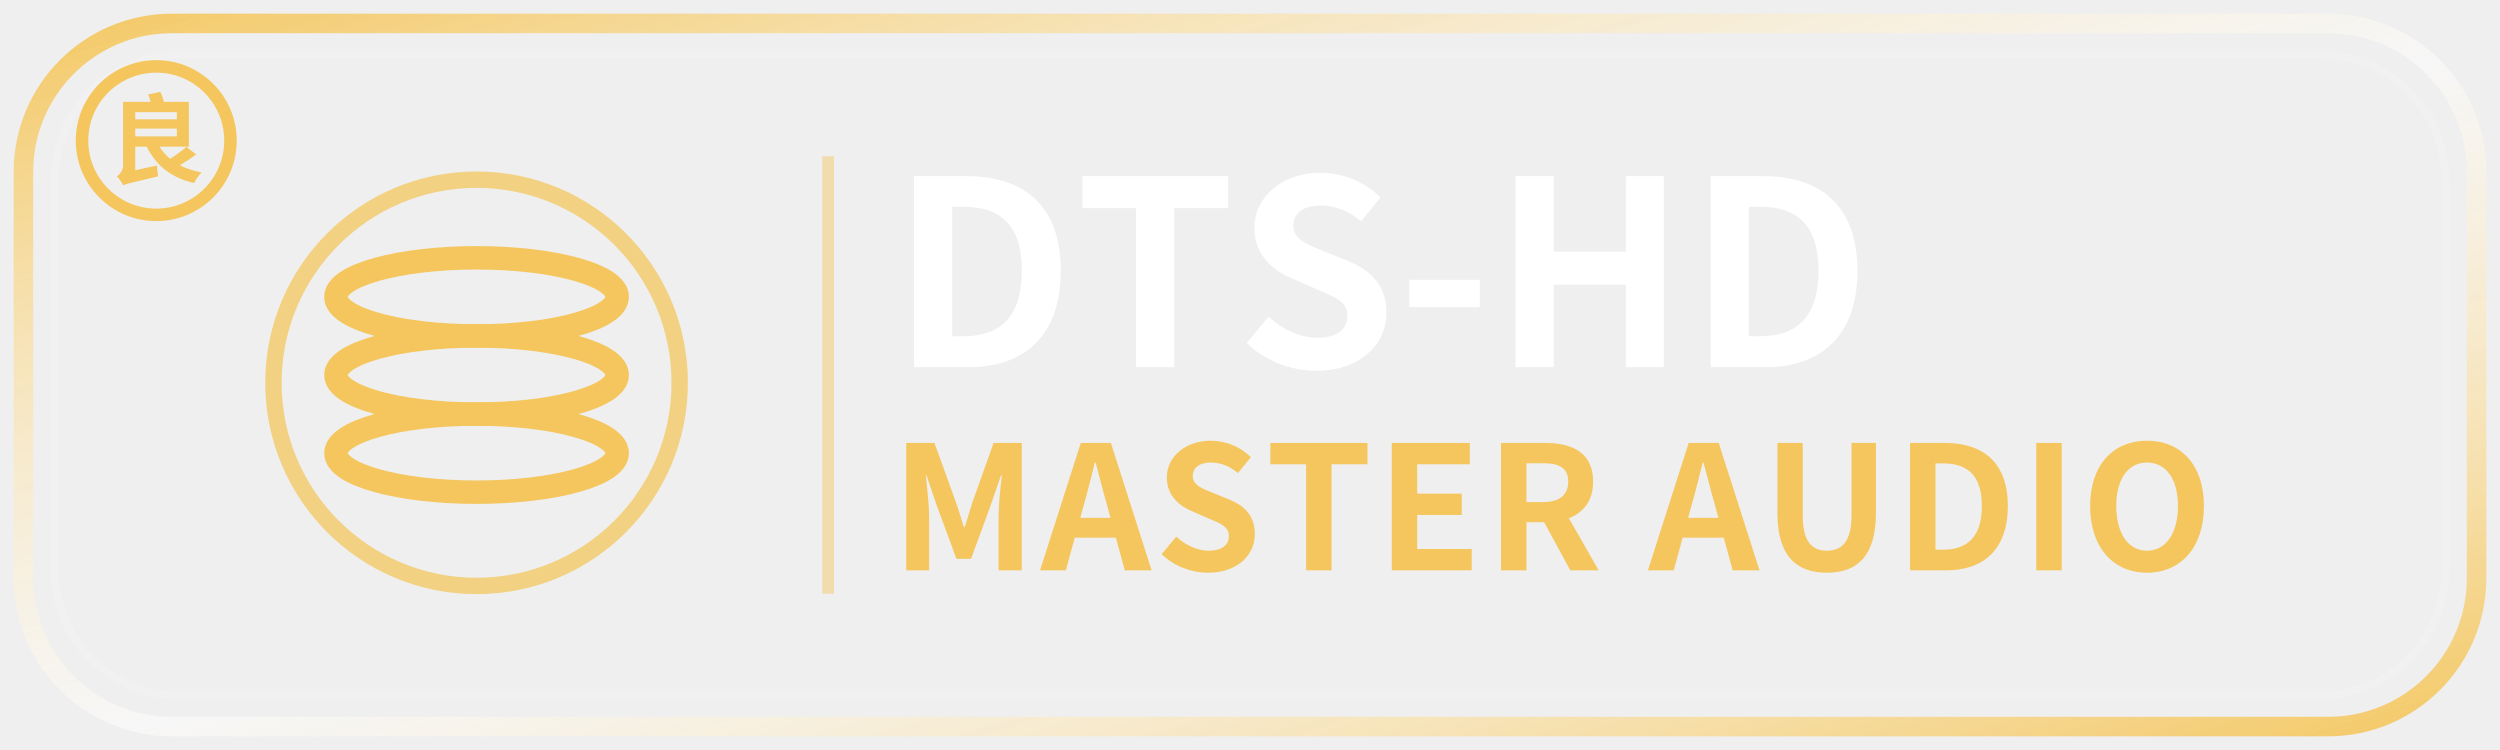
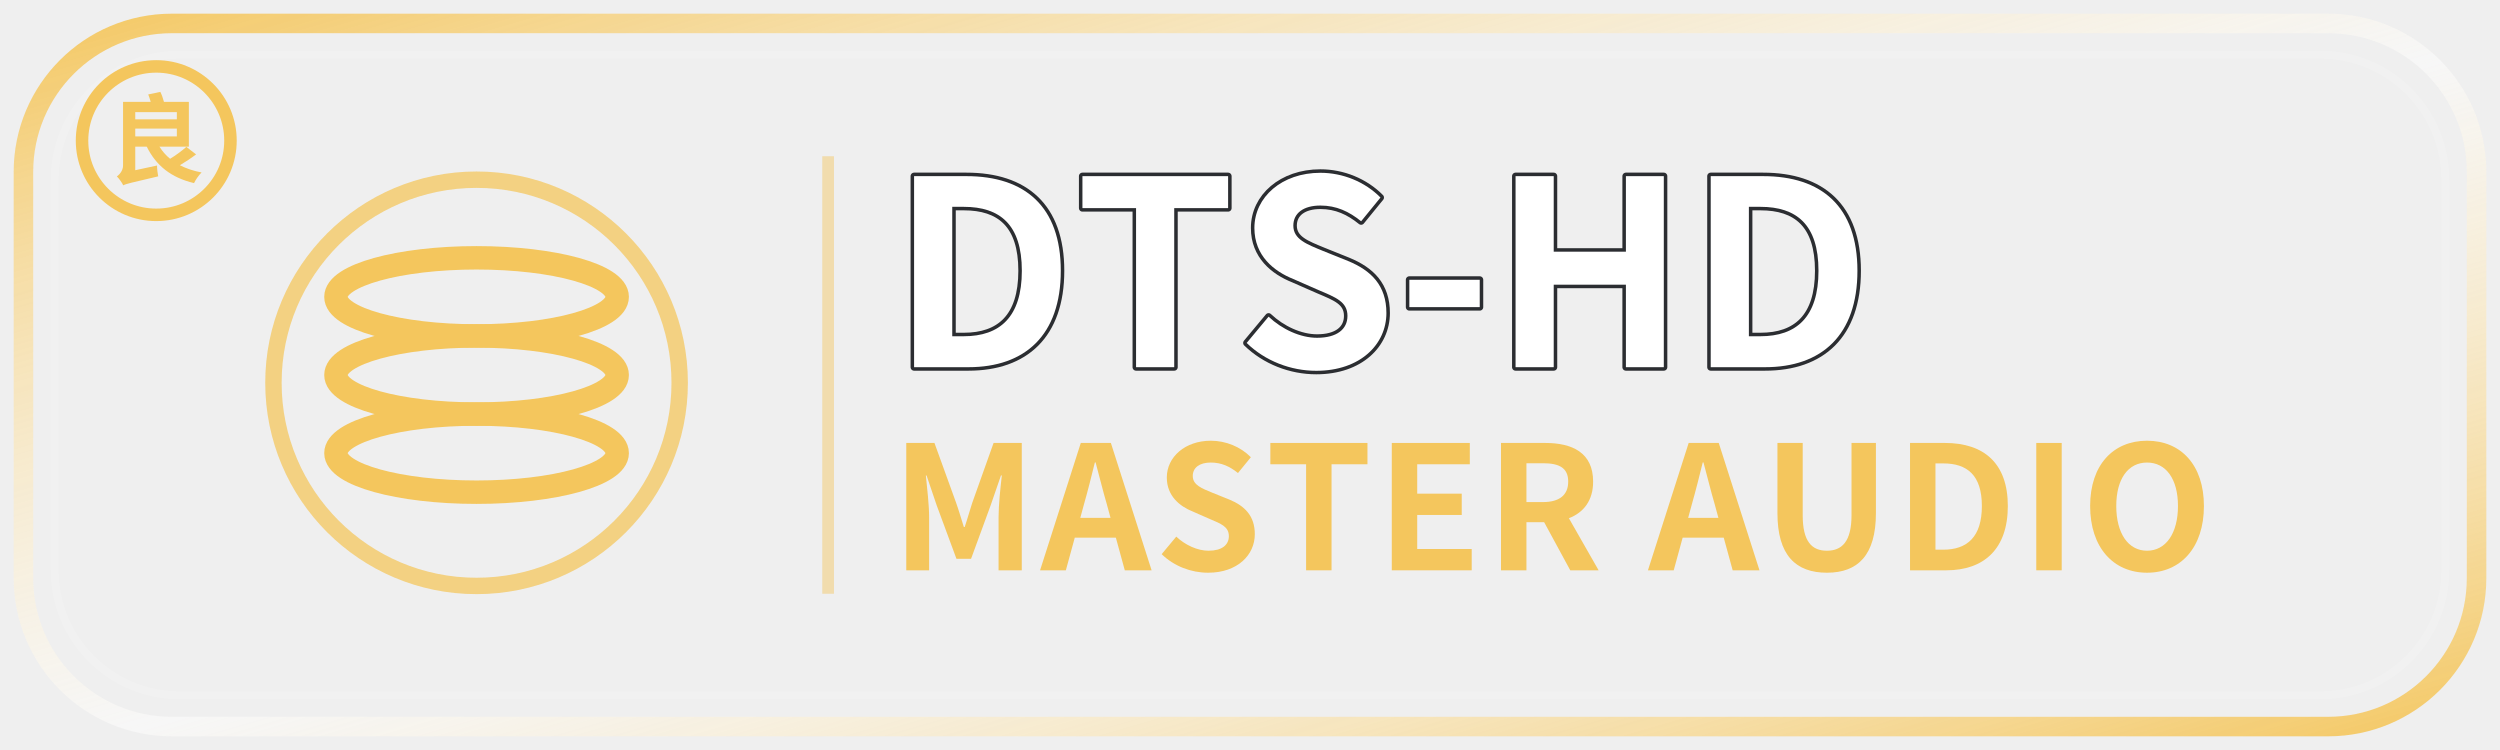
<svg xmlns="http://www.w3.org/2000/svg" width="320" height="96" viewBox="0 0 320 96" preserveAspectRatio="xMidYMid meet" overflow="hidden">
  <rect x="0" y="0" width="320" height="96" fill="#000000" fill-opacity="0.004" />
  <defs>
    <linearGradient id="edge" x1="0" y1="0" x2="1" y2="1">
      <stop offset="0" stop-color="#F4C65D" stop-opacity=".95" />
      <stop offset=".52" stop-color="#FFFFFF" stop-opacity=".48" />
      <stop offset="1" stop-color="#F4C65D" stop-opacity=".95" />
    </linearGradient>
  </defs>
  <rect x="3" y="3" width="314" height="90" rx="19" fill="none" stroke="url(#edge)" stroke-width="2.5" />
  <rect x="7" y="7" width="306" height="82" rx="16" fill="none" stroke="#FFFFFF" stroke-opacity=".14" stroke-width="1" />
  <circle cx="20" cy="18" r="9.5" fill="none" stroke="#F4C65D" stroke-width="1.6" />
  <g aria-label="良" fill="#F4C65D" transform="translate(13.75 22.5) scale(0.0125 -0.0125)">
    <path d="M711 483V403H285V483ZM711 578H285V652H711ZM162 -98C191 -82 239 -72 520 -6C514 20 508 71 508 105L285 57V298H403C498 105 651 -19 887 -75C902 -42 937 8 964 34C880 50 806 75 742 108C797 141 857 180 908 219L808 296C765 257 701 210 642 174C598 210 562 251 533 298H834V757H579C570 790 557 829 542 859L418 833C427 810 436 783 443 757H160V105C160 51 122 12 97 -7C117 -26 151 -72 162 -98Z" transform="translate(0 0)" />
  </g>
  <circle cx="61" cy="49" r="26" fill="none" stroke="#F4C65D" stroke-width="2.1" stroke-opacity=".75" />
  <ellipse cx="61" cy="38" rx="18" ry="5" fill="none" stroke="#F4C65D" stroke-width="3" />
  <ellipse cx="61" cy="48" rx="18" ry="5" fill="none" stroke="#F4C65D" stroke-width="3" />
  <ellipse cx="61" cy="58" rx="18" ry="5" fill="none" stroke="#F4C65D" stroke-width="3" />
  <path d="M106 20v56" stroke="#F4C65D" stroke-opacity=".45" stroke-width="1.5" />
-   <g aria-label="DTS-HD" fill="#FFFFFF" transform="translate(114 47) scale(0.033 -0.033)">
+   <g aria-label="DTS-HD" fill="#FFFFFF" transform="translate(114 47) scale(0.033 -0.033)" stroke="#1B1D21" stroke-opacity="0.92" stroke-width="27.27" stroke-linejoin="round" paint-order="stroke fill">
    <path d="M91 0H302C521 0 660 124 660 374C660 623 521 741 294 741H91ZM239 120V622H284C423 622 509 554 509 374C509 194 423 120 284 120Z" transform="translate(0 0)" />
    <path d="M238 0H386V617H595V741H30V617H238Z" transform="translate(714 0)" />
    <path d="M312 -14C483 -14 584 89 584 210C584 317 525 375 435 412L338 451C275 477 223 496 223 549C223 598 263 627 328 627C390 627 439 604 486 566L561 658C501 719 415 754 328 754C179 754 72 660 72 540C72 432 148 372 223 342L321 299C387 271 433 254 433 199C433 147 392 114 315 114C250 114 179 147 127 196L42 94C114 24 213 -14 312 -14Z" transform="translate(1339 0)" />
    <path d="M49 233H322V339H49Z" transform="translate(1963 0)" />
    <path d="M91 0H239V320H519V0H666V741H519V448H239V741H91Z" transform="translate(2333 0)" />
    <path d="M91 0H302C521 0 660 124 660 374C660 623 521 741 294 741H91ZM239 120V622H284C423 622 509 554 509 374C509 194 423 120 284 120Z" transform="translate(3090 0)" />
  </g>
  <g aria-label="MASTER AUDIO" fill="#F4C65D" transform="translate(114 73) scale(0.022 -0.022)">
    <path d="M91 0H224V309C224 380 212 482 205 552H209L268 378L383 67H468L582 378L642 552H647C639 482 628 380 628 309V0H763V741H599L475 393C460 348 447 299 431 252H426C411 299 397 348 381 393L255 741H91Z" transform="translate(0 0)" />
    <path d="M-4 0H146L198 190H437L489 0H645L408 741H233ZM230 305 252 386C274 463 295 547 315 628H319C341 549 361 463 384 386L406 305Z" transform="translate(873.4545 0)" />
    <path d="M312 -14C483 -14 584 89 584 210C584 317 525 375 435 412L338 451C275 477 223 496 223 549C223 598 263 627 328 627C390 627 439 604 486 566L561 658C501 719 415 754 328 754C179 754 72 660 72 540C72 432 148 372 223 342L321 299C387 271 433 254 433 199C433 147 392 114 315 114C250 114 179 147 127 196L42 94C114 24 213 -14 312 -14Z" transform="translate(1534.909 0)" />
    <path d="M238 0H386V617H595V741H30V617H238Z" transform="translate(2179.364 0)" />
    <path d="M91 0H556V124H239V322H498V446H239V617H545V741H91Z" transform="translate(2824.818 0)" />
    <path d="M239 397V623H335C430 623 482 596 482 516C482 437 430 397 335 397ZM494 0H659L486 303C571 336 627 405 627 516C627 686 504 741 348 741H91V0H239V280H342Z" transform="translate(3460.273 0)" />
    <path d="M-4 0H146L198 190H437L489 0H645L408 741H233ZM230 305 252 386C274 463 295 547 315 628H319C341 549 361 463 384 386L406 305Z" transform="translate(4410.182 0)" />
    <path d="M376 -14C556 -14 661 88 661 333V741H519V320C519 166 462 114 376 114C289 114 235 166 235 320V741H88V333C88 88 194 -14 376 -14Z" transform="translate(5071.636 0)" />
    <path d="M91 0H302C521 0 660 124 660 374C660 623 521 741 294 741H91ZM239 120V622H284C423 622 509 554 509 374C509 194 423 120 284 120Z" transform="translate(5840.091 0)" />
    <path d="M91 0H239V741H91Z" transform="translate(6574.546 0)" />
    <path d="M385 -14C581 -14 716 133 716 374C716 614 581 754 385 754C189 754 54 614 54 374C54 133 189 -14 385 -14ZM385 114C275 114 206 216 206 374C206 532 275 627 385 627C495 627 565 532 565 374C565 216 495 114 385 114Z" transform="translate(6925 0)" />
  </g>
</svg>
